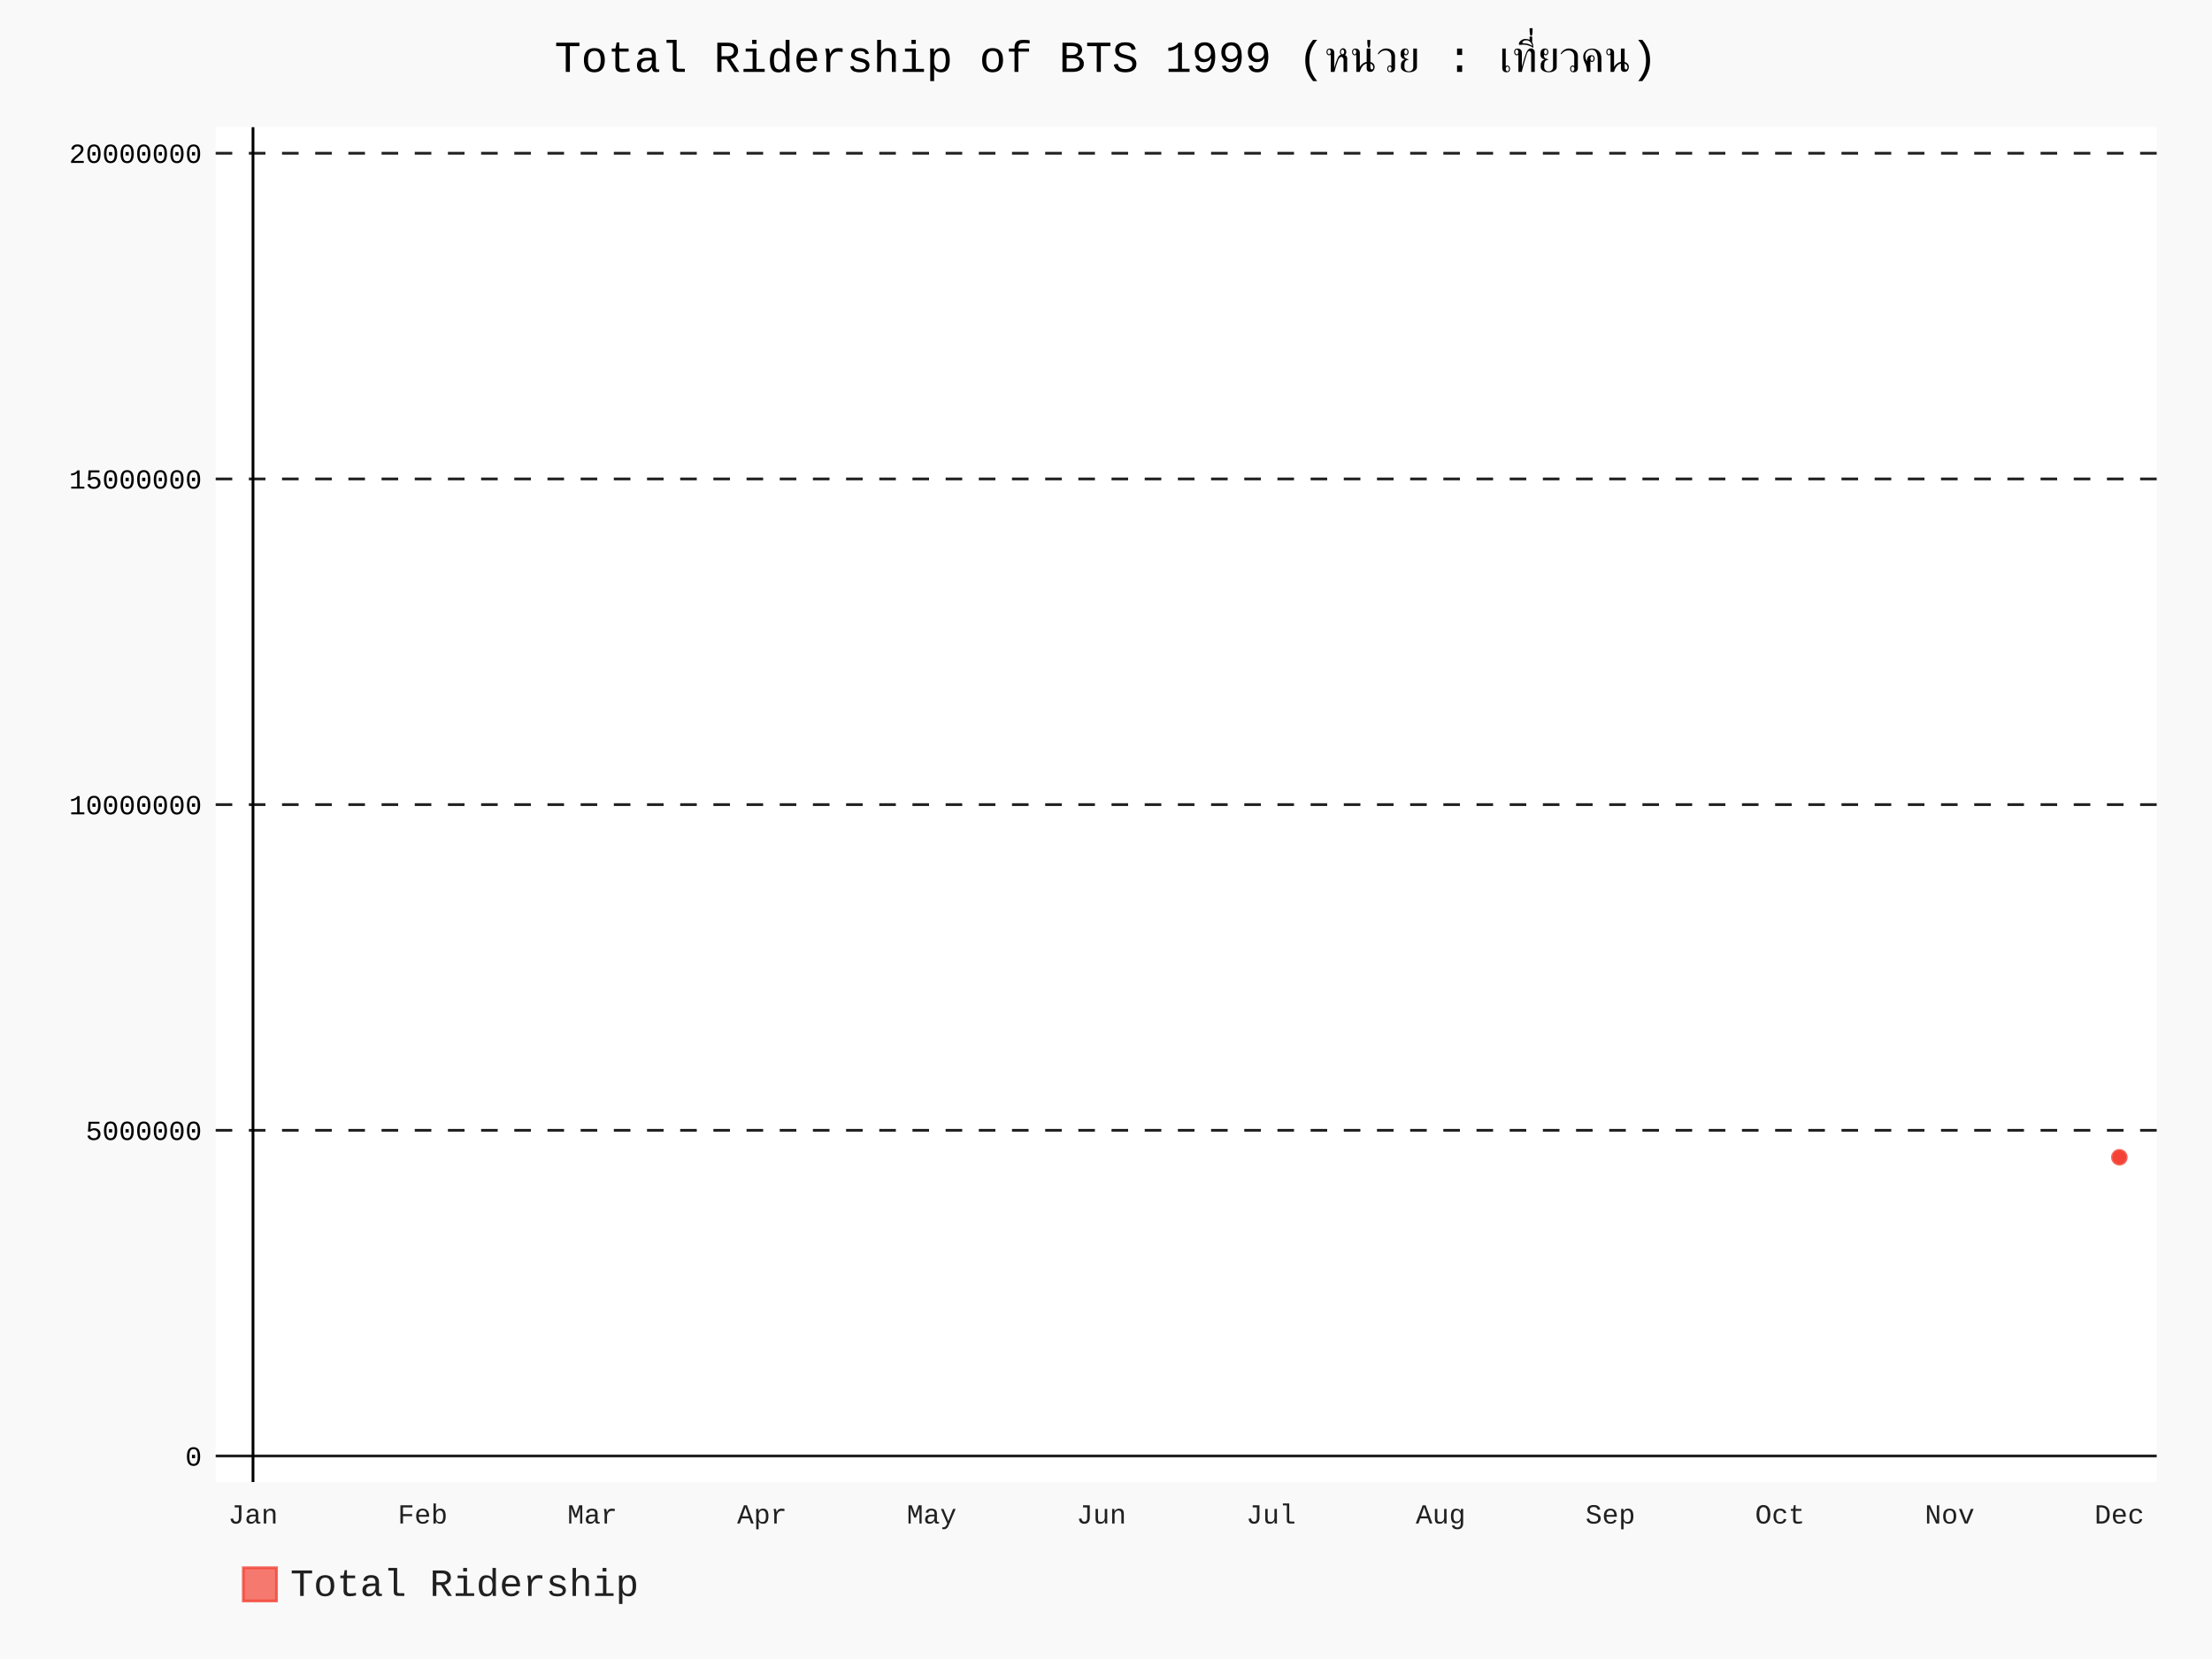
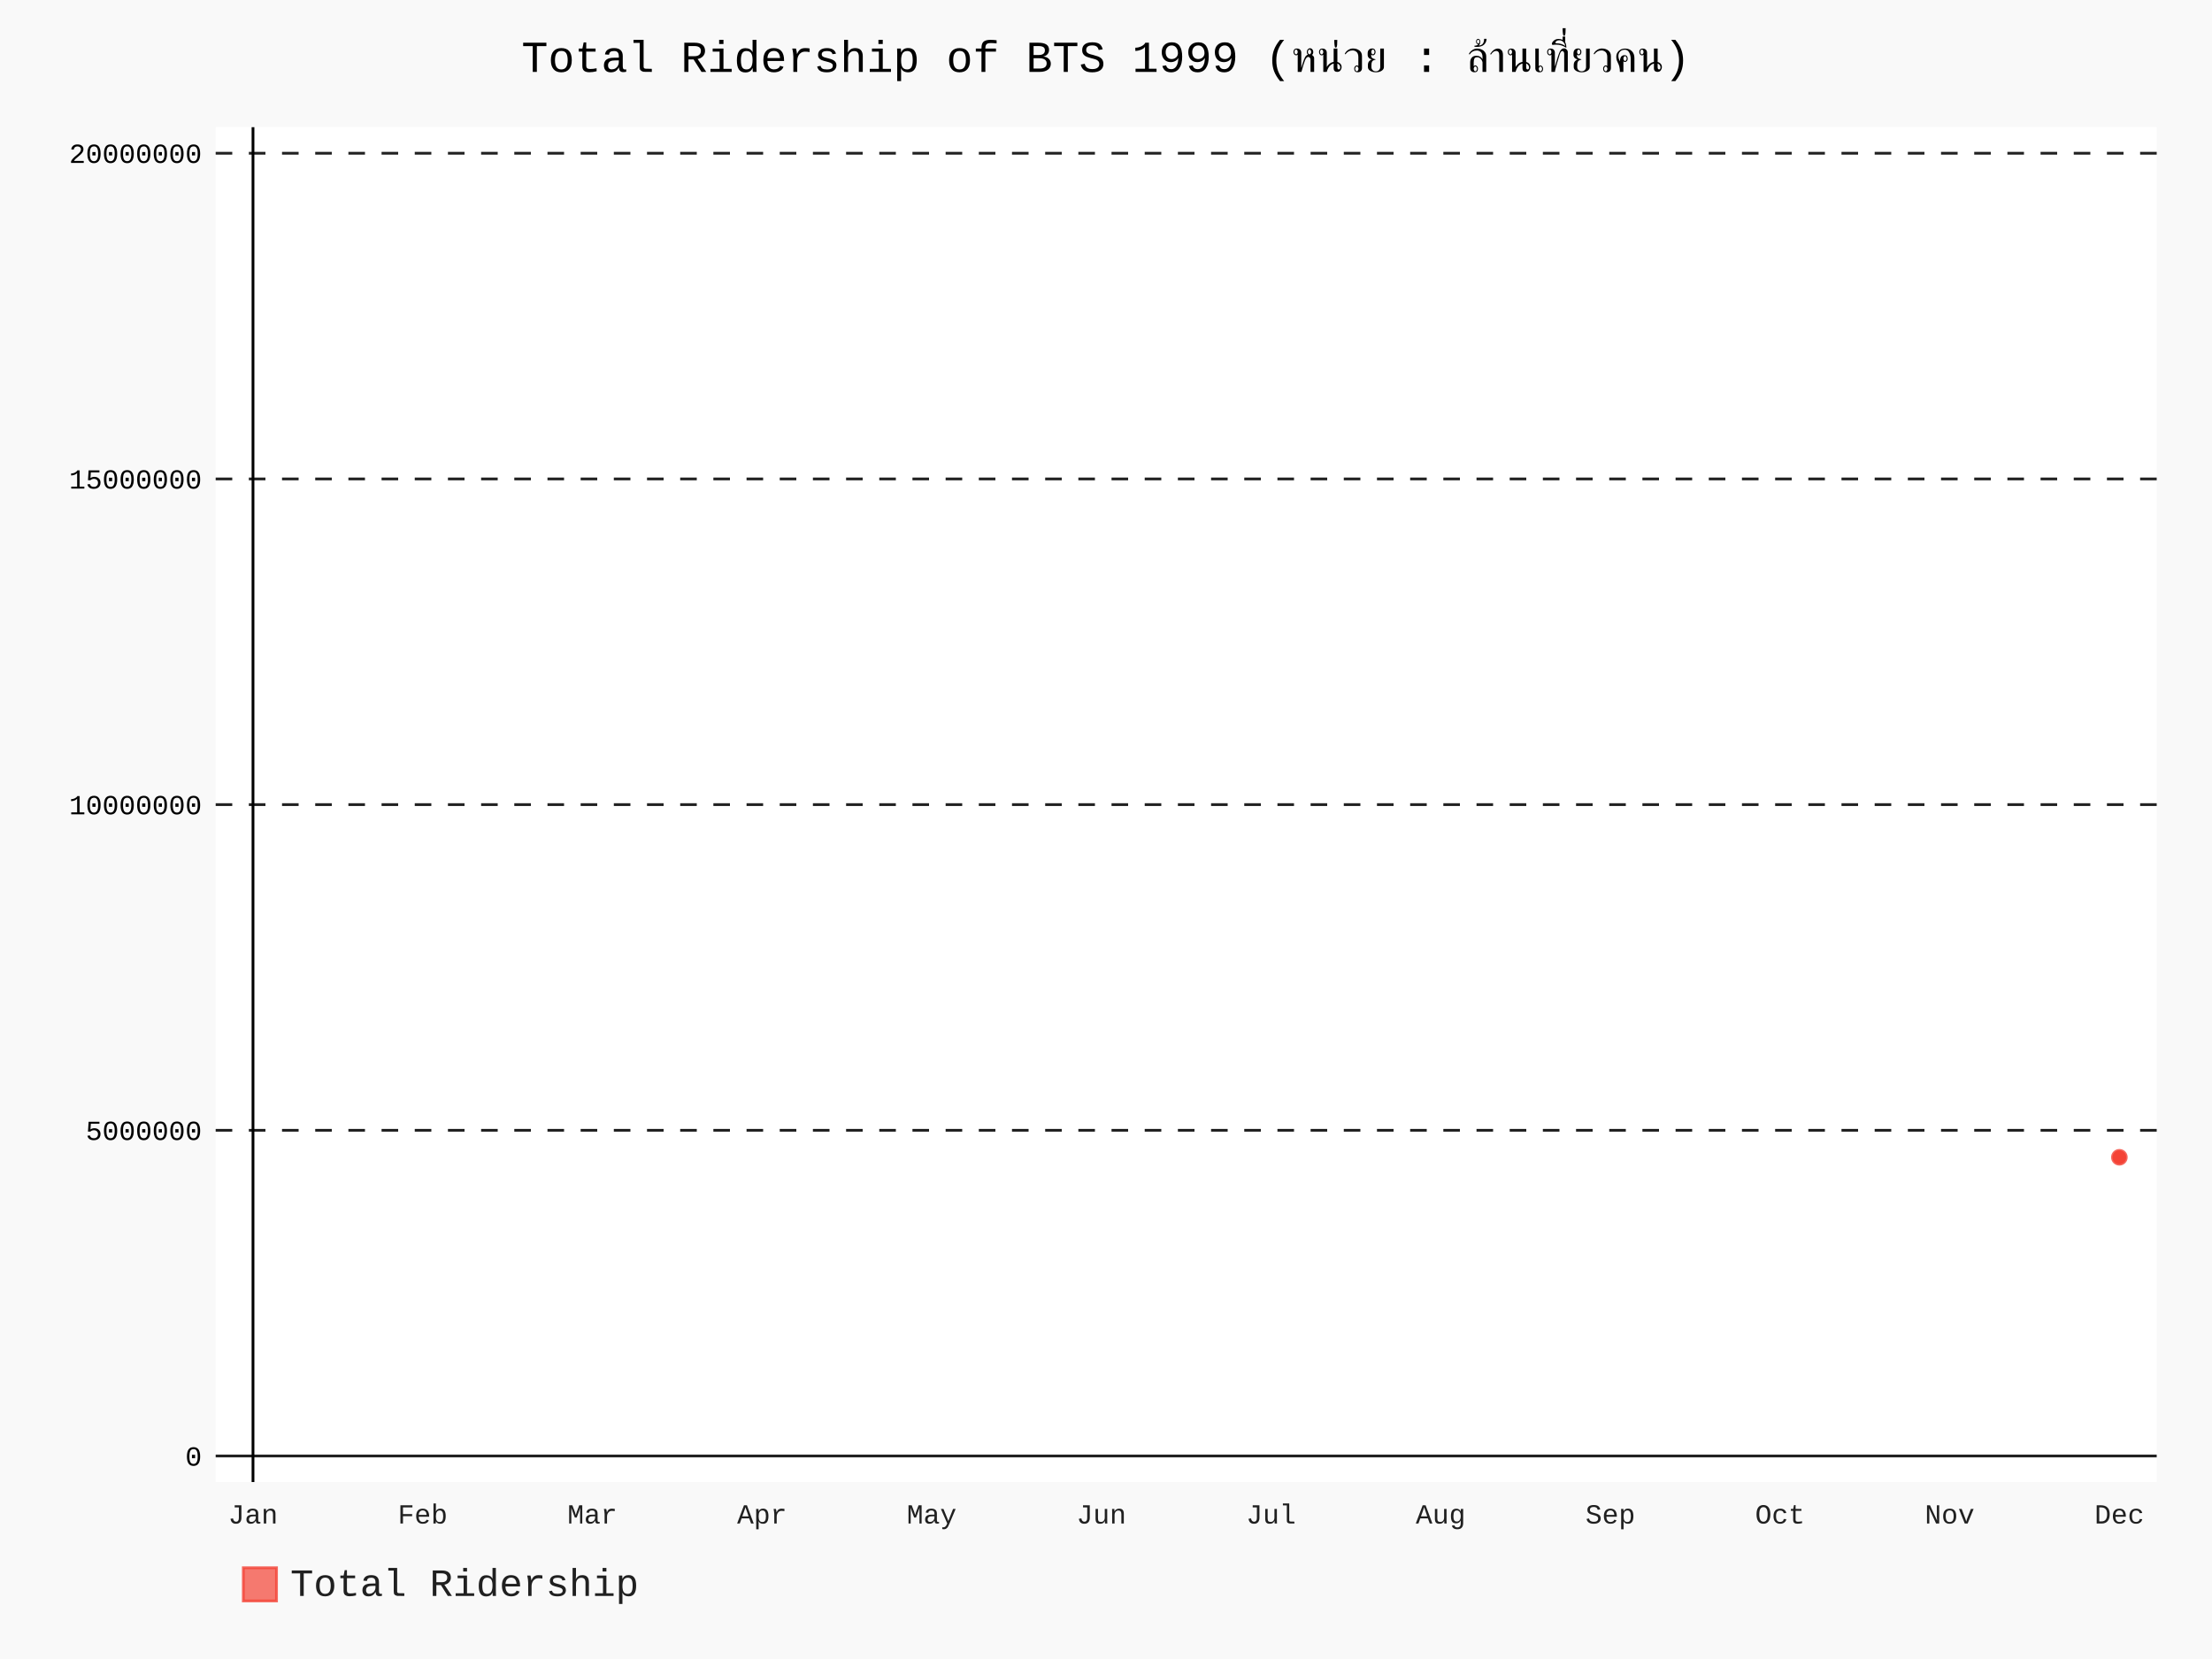
- <svg xmlns="http://www.w3.org/2000/svg" class="pygal-chart" id="chart-fa3d5aad-59ff-4d7c-a510-bda761f25dd5" viewBox="0 0 800 600">
+ <svg xmlns="http://www.w3.org/2000/svg" class="pygal-chart" id="chart-23e8d226-d1cc-43f2-8a8b-e03fc39aa861" viewBox="0 0 800 600">
  <defs>
-     <style type="text/css">#chart-fa3d5aad-59ff-4d7c-a510-bda761f25dd5{-webkit-user-select:none;-webkit-font-smoothing:antialiased;font-family:Consolas,"Liberation Mono",Menlo,Courier,monospace}#chart-fa3d5aad-59ff-4d7c-a510-bda761f25dd5 .title{font-family:Consolas,"Liberation Mono",Menlo,Courier,monospace;font-size:16px}#chart-fa3d5aad-59ff-4d7c-a510-bda761f25dd5 .legends .legend text{font-family:Consolas,"Liberation Mono",Menlo,Courier,monospace;font-size:14px}#chart-fa3d5aad-59ff-4d7c-a510-bda761f25dd5 .axis text{font-family:Consolas,"Liberation Mono",Menlo,Courier,monospace;font-size:10px}#chart-fa3d5aad-59ff-4d7c-a510-bda761f25dd5 .axis text.major{font-family:Consolas,"Liberation Mono",Menlo,Courier,monospace;font-size:10px}#chart-fa3d5aad-59ff-4d7c-a510-bda761f25dd5 .text-overlay text.value{font-family:Consolas,"Liberation Mono",Menlo,Courier,monospace;font-size:16px}#chart-fa3d5aad-59ff-4d7c-a510-bda761f25dd5 .text-overlay text.label{font-family:Consolas,"Liberation Mono",Menlo,Courier,monospace;font-size:10px}#chart-fa3d5aad-59ff-4d7c-a510-bda761f25dd5 .tooltip{font-family:Consolas,"Liberation Mono",Menlo,Courier,monospace;font-size:14px}#chart-fa3d5aad-59ff-4d7c-a510-bda761f25dd5 text.no_data{font-family:Consolas,"Liberation Mono",Menlo,Courier,monospace;font-size:64px}
- #chart-fa3d5aad-59ff-4d7c-a510-bda761f25dd5{background-color:rgba(249,249,249,1)}#chart-fa3d5aad-59ff-4d7c-a510-bda761f25dd5 path,#chart-fa3d5aad-59ff-4d7c-a510-bda761f25dd5 line,#chart-fa3d5aad-59ff-4d7c-a510-bda761f25dd5 rect,#chart-fa3d5aad-59ff-4d7c-a510-bda761f25dd5 circle{-webkit-transition:150ms;-moz-transition:150ms;transition:150ms}#chart-fa3d5aad-59ff-4d7c-a510-bda761f25dd5 .graph &gt; .background{fill:rgba(249,249,249,1)}#chart-fa3d5aad-59ff-4d7c-a510-bda761f25dd5 .plot &gt; .background{fill:rgba(255,255,255,1)}#chart-fa3d5aad-59ff-4d7c-a510-bda761f25dd5 .graph{fill:rgba(0,0,0,.87)}#chart-fa3d5aad-59ff-4d7c-a510-bda761f25dd5 text.no_data{fill:rgba(0,0,0,1)}#chart-fa3d5aad-59ff-4d7c-a510-bda761f25dd5 .title{fill:rgba(0,0,0,1)}#chart-fa3d5aad-59ff-4d7c-a510-bda761f25dd5 .legends .legend text{fill:rgba(0,0,0,.87)}#chart-fa3d5aad-59ff-4d7c-a510-bda761f25dd5 .legends .legend:hover text{fill:rgba(0,0,0,1)}#chart-fa3d5aad-59ff-4d7c-a510-bda761f25dd5 .axis .line{stroke:rgba(0,0,0,1)}#chart-fa3d5aad-59ff-4d7c-a510-bda761f25dd5 .axis .guide.line{stroke:rgba(0,0,0,.54)}#chart-fa3d5aad-59ff-4d7c-a510-bda761f25dd5 .axis .major.line{stroke:rgba(0,0,0,.87)}#chart-fa3d5aad-59ff-4d7c-a510-bda761f25dd5 .axis text.major{fill:rgba(0,0,0,1)}#chart-fa3d5aad-59ff-4d7c-a510-bda761f25dd5 .axis.y .guides:hover .guide.line,#chart-fa3d5aad-59ff-4d7c-a510-bda761f25dd5 .line-graph .axis.x .guides:hover .guide.line,#chart-fa3d5aad-59ff-4d7c-a510-bda761f25dd5 .stackedline-graph .axis.x .guides:hover .guide.line,#chart-fa3d5aad-59ff-4d7c-a510-bda761f25dd5 .xy-graph .axis.x .guides:hover .guide.line{stroke:rgba(0,0,0,1)}#chart-fa3d5aad-59ff-4d7c-a510-bda761f25dd5 .axis .guides:hover text{fill:rgba(0,0,0,1)}#chart-fa3d5aad-59ff-4d7c-a510-bda761f25dd5 .reactive{fill-opacity:.7;stroke-opacity:.8}#chart-fa3d5aad-59ff-4d7c-a510-bda761f25dd5 .ci{stroke:rgba(0,0,0,.87)}#chart-fa3d5aad-59ff-4d7c-a510-bda761f25dd5 .reactive.active,#chart-fa3d5aad-59ff-4d7c-a510-bda761f25dd5 .active .reactive{fill-opacity:.8;stroke-opacity:.9;stroke-width:4}#chart-fa3d5aad-59ff-4d7c-a510-bda761f25dd5 .ci .reactive.active{stroke-width:1.5}#chart-fa3d5aad-59ff-4d7c-a510-bda761f25dd5 .series text{fill:rgba(0,0,0,1)}#chart-fa3d5aad-59ff-4d7c-a510-bda761f25dd5 .tooltip rect{fill:rgba(255,255,255,1);stroke:rgba(0,0,0,1);-webkit-transition:opacity 150ms;-moz-transition:opacity 150ms;transition:opacity 150ms}#chart-fa3d5aad-59ff-4d7c-a510-bda761f25dd5 .tooltip .label{fill:rgba(0,0,0,.87)}#chart-fa3d5aad-59ff-4d7c-a510-bda761f25dd5 .tooltip .label{fill:rgba(0,0,0,.87)}#chart-fa3d5aad-59ff-4d7c-a510-bda761f25dd5 .tooltip .legend{font-size:.8em;fill:rgba(0,0,0,.54)}#chart-fa3d5aad-59ff-4d7c-a510-bda761f25dd5 .tooltip .x_label{font-size:.6em;fill:rgba(0,0,0,1)}#chart-fa3d5aad-59ff-4d7c-a510-bda761f25dd5 .tooltip .xlink{font-size:.5em;text-decoration:underline}#chart-fa3d5aad-59ff-4d7c-a510-bda761f25dd5 .tooltip .value{font-size:1.5em}#chart-fa3d5aad-59ff-4d7c-a510-bda761f25dd5 .bound{font-size:.5em}#chart-fa3d5aad-59ff-4d7c-a510-bda761f25dd5 .max-value{font-size:.75em;fill:rgba(0,0,0,.54)}#chart-fa3d5aad-59ff-4d7c-a510-bda761f25dd5 .map-element{fill:rgba(255,255,255,1);stroke:rgba(0,0,0,.54) !important}#chart-fa3d5aad-59ff-4d7c-a510-bda761f25dd5 .map-element .reactive{fill-opacity:inherit;stroke-opacity:inherit}#chart-fa3d5aad-59ff-4d7c-a510-bda761f25dd5 .color-0,#chart-fa3d5aad-59ff-4d7c-a510-bda761f25dd5 .color-0 a:visited{stroke:#F44336;fill:#F44336}#chart-fa3d5aad-59ff-4d7c-a510-bda761f25dd5 .text-overlay .color-0 text{fill:black}
- #chart-fa3d5aad-59ff-4d7c-a510-bda761f25dd5 text.no_data{text-anchor:middle}#chart-fa3d5aad-59ff-4d7c-a510-bda761f25dd5 .guide.line{fill:none}#chart-fa3d5aad-59ff-4d7c-a510-bda761f25dd5 .centered{text-anchor:middle}#chart-fa3d5aad-59ff-4d7c-a510-bda761f25dd5 .title{text-anchor:middle}#chart-fa3d5aad-59ff-4d7c-a510-bda761f25dd5 .legends .legend text{fill-opacity:1}#chart-fa3d5aad-59ff-4d7c-a510-bda761f25dd5 .axis.x text{text-anchor:middle}#chart-fa3d5aad-59ff-4d7c-a510-bda761f25dd5 .axis.x:not(.web) text[transform]{text-anchor:start}#chart-fa3d5aad-59ff-4d7c-a510-bda761f25dd5 .axis.x:not(.web) text[transform].backwards{text-anchor:end}#chart-fa3d5aad-59ff-4d7c-a510-bda761f25dd5 .axis.y text{text-anchor:end}#chart-fa3d5aad-59ff-4d7c-a510-bda761f25dd5 .axis.y text[transform].backwards{text-anchor:start}#chart-fa3d5aad-59ff-4d7c-a510-bda761f25dd5 .axis.y2 text{text-anchor:start}#chart-fa3d5aad-59ff-4d7c-a510-bda761f25dd5 .axis.y2 text[transform].backwards{text-anchor:end}#chart-fa3d5aad-59ff-4d7c-a510-bda761f25dd5 .axis .guide.line{stroke-dasharray:4,4}#chart-fa3d5aad-59ff-4d7c-a510-bda761f25dd5 .axis .major.guide.line{stroke-dasharray:6,6}#chart-fa3d5aad-59ff-4d7c-a510-bda761f25dd5 .horizontal .axis.y .guide.line,#chart-fa3d5aad-59ff-4d7c-a510-bda761f25dd5 .horizontal .axis.y2 .guide.line,#chart-fa3d5aad-59ff-4d7c-a510-bda761f25dd5 .vertical .axis.x .guide.line{opacity:0}#chart-fa3d5aad-59ff-4d7c-a510-bda761f25dd5 .horizontal .axis.always_show .guide.line,#chart-fa3d5aad-59ff-4d7c-a510-bda761f25dd5 .vertical .axis.always_show .guide.line{opacity:1 !important}#chart-fa3d5aad-59ff-4d7c-a510-bda761f25dd5 .axis.y .guides:hover .guide.line,#chart-fa3d5aad-59ff-4d7c-a510-bda761f25dd5 .axis.y2 .guides:hover .guide.line,#chart-fa3d5aad-59ff-4d7c-a510-bda761f25dd5 .axis.x .guides:hover .guide.line{opacity:1}#chart-fa3d5aad-59ff-4d7c-a510-bda761f25dd5 .axis .guides:hover text{opacity:1}#chart-fa3d5aad-59ff-4d7c-a510-bda761f25dd5 .nofill{fill:none}#chart-fa3d5aad-59ff-4d7c-a510-bda761f25dd5 .subtle-fill{fill-opacity:.2}#chart-fa3d5aad-59ff-4d7c-a510-bda761f25dd5 .dot{stroke-width:1px;fill-opacity:1}#chart-fa3d5aad-59ff-4d7c-a510-bda761f25dd5 .dot.active{stroke-width:5px}#chart-fa3d5aad-59ff-4d7c-a510-bda761f25dd5 .dot.negative{fill:transparent}#chart-fa3d5aad-59ff-4d7c-a510-bda761f25dd5 text,#chart-fa3d5aad-59ff-4d7c-a510-bda761f25dd5 tspan{stroke:none !important}#chart-fa3d5aad-59ff-4d7c-a510-bda761f25dd5 .series text.active{opacity:1}#chart-fa3d5aad-59ff-4d7c-a510-bda761f25dd5 .tooltip rect{fill-opacity:.95;stroke-width:.5}#chart-fa3d5aad-59ff-4d7c-a510-bda761f25dd5 .tooltip text{fill-opacity:1}#chart-fa3d5aad-59ff-4d7c-a510-bda761f25dd5 .showable{visibility:hidden}#chart-fa3d5aad-59ff-4d7c-a510-bda761f25dd5 .showable.shown{visibility:visible}#chart-fa3d5aad-59ff-4d7c-a510-bda761f25dd5 .gauge-background{fill:rgba(229,229,229,1);stroke:none}#chart-fa3d5aad-59ff-4d7c-a510-bda761f25dd5 .bg-lines{stroke:rgba(249,249,249,1);stroke-width:2px}</style>
+     <style type="text/css">#chart-23e8d226-d1cc-43f2-8a8b-e03fc39aa861{-webkit-user-select:none;-webkit-font-smoothing:antialiased;font-family:Consolas,"Liberation Mono",Menlo,Courier,monospace}#chart-23e8d226-d1cc-43f2-8a8b-e03fc39aa861 .title{font-family:Consolas,"Liberation Mono",Menlo,Courier,monospace;font-size:16px}#chart-23e8d226-d1cc-43f2-8a8b-e03fc39aa861 .legends .legend text{font-family:Consolas,"Liberation Mono",Menlo,Courier,monospace;font-size:14px}#chart-23e8d226-d1cc-43f2-8a8b-e03fc39aa861 .axis text{font-family:Consolas,"Liberation Mono",Menlo,Courier,monospace;font-size:10px}#chart-23e8d226-d1cc-43f2-8a8b-e03fc39aa861 .axis text.major{font-family:Consolas,"Liberation Mono",Menlo,Courier,monospace;font-size:10px}#chart-23e8d226-d1cc-43f2-8a8b-e03fc39aa861 .text-overlay text.value{font-family:Consolas,"Liberation Mono",Menlo,Courier,monospace;font-size:16px}#chart-23e8d226-d1cc-43f2-8a8b-e03fc39aa861 .text-overlay text.label{font-family:Consolas,"Liberation Mono",Menlo,Courier,monospace;font-size:10px}#chart-23e8d226-d1cc-43f2-8a8b-e03fc39aa861 .tooltip{font-family:Consolas,"Liberation Mono",Menlo,Courier,monospace;font-size:14px}#chart-23e8d226-d1cc-43f2-8a8b-e03fc39aa861 text.no_data{font-family:Consolas,"Liberation Mono",Menlo,Courier,monospace;font-size:64px}
+ #chart-23e8d226-d1cc-43f2-8a8b-e03fc39aa861{background-color:rgba(249,249,249,1)}#chart-23e8d226-d1cc-43f2-8a8b-e03fc39aa861 path,#chart-23e8d226-d1cc-43f2-8a8b-e03fc39aa861 line,#chart-23e8d226-d1cc-43f2-8a8b-e03fc39aa861 rect,#chart-23e8d226-d1cc-43f2-8a8b-e03fc39aa861 circle{-webkit-transition:150ms;-moz-transition:150ms;transition:150ms}#chart-23e8d226-d1cc-43f2-8a8b-e03fc39aa861 .graph &gt; .background{fill:rgba(249,249,249,1)}#chart-23e8d226-d1cc-43f2-8a8b-e03fc39aa861 .plot &gt; .background{fill:rgba(255,255,255,1)}#chart-23e8d226-d1cc-43f2-8a8b-e03fc39aa861 .graph{fill:rgba(0,0,0,.87)}#chart-23e8d226-d1cc-43f2-8a8b-e03fc39aa861 text.no_data{fill:rgba(0,0,0,1)}#chart-23e8d226-d1cc-43f2-8a8b-e03fc39aa861 .title{fill:rgba(0,0,0,1)}#chart-23e8d226-d1cc-43f2-8a8b-e03fc39aa861 .legends .legend text{fill:rgba(0,0,0,.87)}#chart-23e8d226-d1cc-43f2-8a8b-e03fc39aa861 .legends .legend:hover text{fill:rgba(0,0,0,1)}#chart-23e8d226-d1cc-43f2-8a8b-e03fc39aa861 .axis .line{stroke:rgba(0,0,0,1)}#chart-23e8d226-d1cc-43f2-8a8b-e03fc39aa861 .axis .guide.line{stroke:rgba(0,0,0,.54)}#chart-23e8d226-d1cc-43f2-8a8b-e03fc39aa861 .axis .major.line{stroke:rgba(0,0,0,.87)}#chart-23e8d226-d1cc-43f2-8a8b-e03fc39aa861 .axis text.major{fill:rgba(0,0,0,1)}#chart-23e8d226-d1cc-43f2-8a8b-e03fc39aa861 .axis.y .guides:hover .guide.line,#chart-23e8d226-d1cc-43f2-8a8b-e03fc39aa861 .line-graph .axis.x .guides:hover .guide.line,#chart-23e8d226-d1cc-43f2-8a8b-e03fc39aa861 .stackedline-graph .axis.x .guides:hover .guide.line,#chart-23e8d226-d1cc-43f2-8a8b-e03fc39aa861 .xy-graph .axis.x .guides:hover .guide.line{stroke:rgba(0,0,0,1)}#chart-23e8d226-d1cc-43f2-8a8b-e03fc39aa861 .axis .guides:hover text{fill:rgba(0,0,0,1)}#chart-23e8d226-d1cc-43f2-8a8b-e03fc39aa861 .reactive{fill-opacity:.7;stroke-opacity:.8}#chart-23e8d226-d1cc-43f2-8a8b-e03fc39aa861 .ci{stroke:rgba(0,0,0,.87)}#chart-23e8d226-d1cc-43f2-8a8b-e03fc39aa861 .reactive.active,#chart-23e8d226-d1cc-43f2-8a8b-e03fc39aa861 .active .reactive{fill-opacity:.8;stroke-opacity:.9;stroke-width:4}#chart-23e8d226-d1cc-43f2-8a8b-e03fc39aa861 .ci .reactive.active{stroke-width:1.5}#chart-23e8d226-d1cc-43f2-8a8b-e03fc39aa861 .series text{fill:rgba(0,0,0,1)}#chart-23e8d226-d1cc-43f2-8a8b-e03fc39aa861 .tooltip rect{fill:rgba(255,255,255,1);stroke:rgba(0,0,0,1);-webkit-transition:opacity 150ms;-moz-transition:opacity 150ms;transition:opacity 150ms}#chart-23e8d226-d1cc-43f2-8a8b-e03fc39aa861 .tooltip .label{fill:rgba(0,0,0,.87)}#chart-23e8d226-d1cc-43f2-8a8b-e03fc39aa861 .tooltip .label{fill:rgba(0,0,0,.87)}#chart-23e8d226-d1cc-43f2-8a8b-e03fc39aa861 .tooltip .legend{font-size:.8em;fill:rgba(0,0,0,.54)}#chart-23e8d226-d1cc-43f2-8a8b-e03fc39aa861 .tooltip .x_label{font-size:.6em;fill:rgba(0,0,0,1)}#chart-23e8d226-d1cc-43f2-8a8b-e03fc39aa861 .tooltip .xlink{font-size:.5em;text-decoration:underline}#chart-23e8d226-d1cc-43f2-8a8b-e03fc39aa861 .tooltip .value{font-size:1.5em}#chart-23e8d226-d1cc-43f2-8a8b-e03fc39aa861 .bound{font-size:.5em}#chart-23e8d226-d1cc-43f2-8a8b-e03fc39aa861 .max-value{font-size:.75em;fill:rgba(0,0,0,.54)}#chart-23e8d226-d1cc-43f2-8a8b-e03fc39aa861 .map-element{fill:rgba(255,255,255,1);stroke:rgba(0,0,0,.54) !important}#chart-23e8d226-d1cc-43f2-8a8b-e03fc39aa861 .map-element .reactive{fill-opacity:inherit;stroke-opacity:inherit}#chart-23e8d226-d1cc-43f2-8a8b-e03fc39aa861 .color-0,#chart-23e8d226-d1cc-43f2-8a8b-e03fc39aa861 .color-0 a:visited{stroke:#F44336;fill:#F44336}#chart-23e8d226-d1cc-43f2-8a8b-e03fc39aa861 .text-overlay .color-0 text{fill:black}
+ #chart-23e8d226-d1cc-43f2-8a8b-e03fc39aa861 text.no_data{text-anchor:middle}#chart-23e8d226-d1cc-43f2-8a8b-e03fc39aa861 .guide.line{fill:none}#chart-23e8d226-d1cc-43f2-8a8b-e03fc39aa861 .centered{text-anchor:middle}#chart-23e8d226-d1cc-43f2-8a8b-e03fc39aa861 .title{text-anchor:middle}#chart-23e8d226-d1cc-43f2-8a8b-e03fc39aa861 .legends .legend text{fill-opacity:1}#chart-23e8d226-d1cc-43f2-8a8b-e03fc39aa861 .axis.x text{text-anchor:middle}#chart-23e8d226-d1cc-43f2-8a8b-e03fc39aa861 .axis.x:not(.web) text[transform]{text-anchor:start}#chart-23e8d226-d1cc-43f2-8a8b-e03fc39aa861 .axis.x:not(.web) text[transform].backwards{text-anchor:end}#chart-23e8d226-d1cc-43f2-8a8b-e03fc39aa861 .axis.y text{text-anchor:end}#chart-23e8d226-d1cc-43f2-8a8b-e03fc39aa861 .axis.y text[transform].backwards{text-anchor:start}#chart-23e8d226-d1cc-43f2-8a8b-e03fc39aa861 .axis.y2 text{text-anchor:start}#chart-23e8d226-d1cc-43f2-8a8b-e03fc39aa861 .axis.y2 text[transform].backwards{text-anchor:end}#chart-23e8d226-d1cc-43f2-8a8b-e03fc39aa861 .axis .guide.line{stroke-dasharray:4,4}#chart-23e8d226-d1cc-43f2-8a8b-e03fc39aa861 .axis .major.guide.line{stroke-dasharray:6,6}#chart-23e8d226-d1cc-43f2-8a8b-e03fc39aa861 .horizontal .axis.y .guide.line,#chart-23e8d226-d1cc-43f2-8a8b-e03fc39aa861 .horizontal .axis.y2 .guide.line,#chart-23e8d226-d1cc-43f2-8a8b-e03fc39aa861 .vertical .axis.x .guide.line{opacity:0}#chart-23e8d226-d1cc-43f2-8a8b-e03fc39aa861 .horizontal .axis.always_show .guide.line,#chart-23e8d226-d1cc-43f2-8a8b-e03fc39aa861 .vertical .axis.always_show .guide.line{opacity:1 !important}#chart-23e8d226-d1cc-43f2-8a8b-e03fc39aa861 .axis.y .guides:hover .guide.line,#chart-23e8d226-d1cc-43f2-8a8b-e03fc39aa861 .axis.y2 .guides:hover .guide.line,#chart-23e8d226-d1cc-43f2-8a8b-e03fc39aa861 .axis.x .guides:hover .guide.line{opacity:1}#chart-23e8d226-d1cc-43f2-8a8b-e03fc39aa861 .axis .guides:hover text{opacity:1}#chart-23e8d226-d1cc-43f2-8a8b-e03fc39aa861 .nofill{fill:none}#chart-23e8d226-d1cc-43f2-8a8b-e03fc39aa861 .subtle-fill{fill-opacity:.2}#chart-23e8d226-d1cc-43f2-8a8b-e03fc39aa861 .dot{stroke-width:1px;fill-opacity:1}#chart-23e8d226-d1cc-43f2-8a8b-e03fc39aa861 .dot.active{stroke-width:5px}#chart-23e8d226-d1cc-43f2-8a8b-e03fc39aa861 .dot.negative{fill:transparent}#chart-23e8d226-d1cc-43f2-8a8b-e03fc39aa861 text,#chart-23e8d226-d1cc-43f2-8a8b-e03fc39aa861 tspan{stroke:none !important}#chart-23e8d226-d1cc-43f2-8a8b-e03fc39aa861 .series text.active{opacity:1}#chart-23e8d226-d1cc-43f2-8a8b-e03fc39aa861 .tooltip rect{fill-opacity:.95;stroke-width:.5}#chart-23e8d226-d1cc-43f2-8a8b-e03fc39aa861 .tooltip text{fill-opacity:1}#chart-23e8d226-d1cc-43f2-8a8b-e03fc39aa861 .showable{visibility:hidden}#chart-23e8d226-d1cc-43f2-8a8b-e03fc39aa861 .showable.shown{visibility:visible}#chart-23e8d226-d1cc-43f2-8a8b-e03fc39aa861 .gauge-background{fill:rgba(229,229,229,1);stroke:none}#chart-23e8d226-d1cc-43f2-8a8b-e03fc39aa861 .bg-lines{stroke:rgba(249,249,249,1);stroke-width:2px}</style>
  </defs>
  <g class="graph line-graph vertical">
    <rect class="background" height="600" width="800" x="0" y="0" />
    <g class="plot" transform="translate(78, 46)">
      <rect class="background" height="490.0" width="702.0" x="0" y="0" />
      <g class="axis y always_show">
        <g class="guides">
          <path class="axis major line" d="M0 480.577 h702" />
          <text class="major" x="-5" y="484.077">0</text>
        </g>
        <g class="guides">
          <path class="major guide line" d="M0 362.788 h702" />
          <text class="major" x="-5" y="366.288">5000000</text>
        </g>
        <g class="guides">
          <path class="major guide line" d="M0 245 h702" />
          <text class="major" x="-5" y="248.5">10000000</text>
        </g>
        <g class="guides">
          <path class="major guide line" d="M0 127.212 h702" />
          <text class="major" x="-5" y="130.712">15000000</text>
        </g>
        <g class="guides">
          <path class="major guide line" d="M0 9.423 h702" />
          <text class="major" x="-5" y="12.923">20000000</text>
        </g>
      </g>
      <g class="axis x">
        <g class="guides">
          <path class="line" d="M13.5 0 v490" />
          <text class="" x="13.5" y="505.0">Jan</text>
        </g>
        <g class="guides">
          <path class="guide line" d="M74.864 0 v490" />
          <text class="" x="74.864" y="505.0">Feb</text>
        </g>
        <g class="guides">
          <path class="guide line" d="M136.227 0 v490" />
          <text class="" x="136.227" y="505.0">Mar</text>
        </g>
        <g class="guides">
          <path class="guide line" d="M197.591 0 v490" />
          <text class="" x="197.591" y="505.0">Apr</text>
        </g>
        <g class="guides">
          <path class="guide line" d="M258.955 0 v490" />
          <text class="" x="258.955" y="505.0">May</text>
        </g>
        <g class="guides">
          <path class="guide line" d="M320.318 0 v490" />
          <text class="" x="320.318" y="505.0">Jun</text>
        </g>
        <g class="guides">
          <path class="guide line" d="M381.682 0 v490" />
          <text class="" x="381.682" y="505.0">Jul</text>
        </g>
        <g class="guides">
          <path class="guide line" d="M443.045 0 v490" />
          <text class="" x="443.045" y="505.0">Aug</text>
        </g>
        <g class="guides">
          <path class="guide line" d="M504.409 0 v490" />
          <text class="" x="504.409" y="505.0">Sep</text>
        </g>
        <g class="guides">
          <path class="guide line" d="M565.773 0 v490" />
          <text class="" x="565.773" y="505.0">Oct</text>
        </g>
        <g class="guides">
          <path class="guide line" d="M627.136 0 v490" />
          <text class="" x="627.136" y="505.0">Nov</text>
        </g>
        <g class="guides">
          <path class="guide line" d="M688.5 0 v490" />
          <text class="" x="688.5" y="505.0">Dec</text>
        </g>
      </g>
      <g class="series serie-0 color-0" />
    </g>
    <g class="titles">
-       <text class="title plot_title" x="400.0" y="26">Total Ridership of BTS 1999 (หน่วย : เที่ยวคน)</text>
+       <text class="title plot_title" x="400.0" y="26">Total Ridership of BTS 1999 (หน่วย : ล้านเที่ยวคน)</text>
    </g>
    <g class="plot overlay" transform="translate(78, 46)">
      <g class="series serie-0 color-0">
        <g class="dots">
          <circle class="dot reactive tooltip-trigger" cx="688.5" cy="372.547" r="2.5" />
        </g>
      </g>
    </g>
    <g class="plot text-overlay" transform="translate(78, 46)">
      <g class="series serie-0 color-0" />
    </g>
    <g class="plot tooltip-overlay" transform="translate(78, 46)">
      <g class="tooltip" style="opacity: 0" transform="translate(0 0)">
        <rect class="tooltip-box" height="0" rx="0" ry="0" width="0" />
        <g class="text" />
      </g>
    </g>
    <g class="legends" transform="translate(88, 566)">
      <g class="legend reactive activate-serie" id="activate-serie-0">
        <rect class="color-0 reactive" height="12" width="12" x="0.0" y="1.0" />
        <text x="17.0" y="11.2">Total Ridership</text>
      </g>
    </g>
  </g>
</svg>
